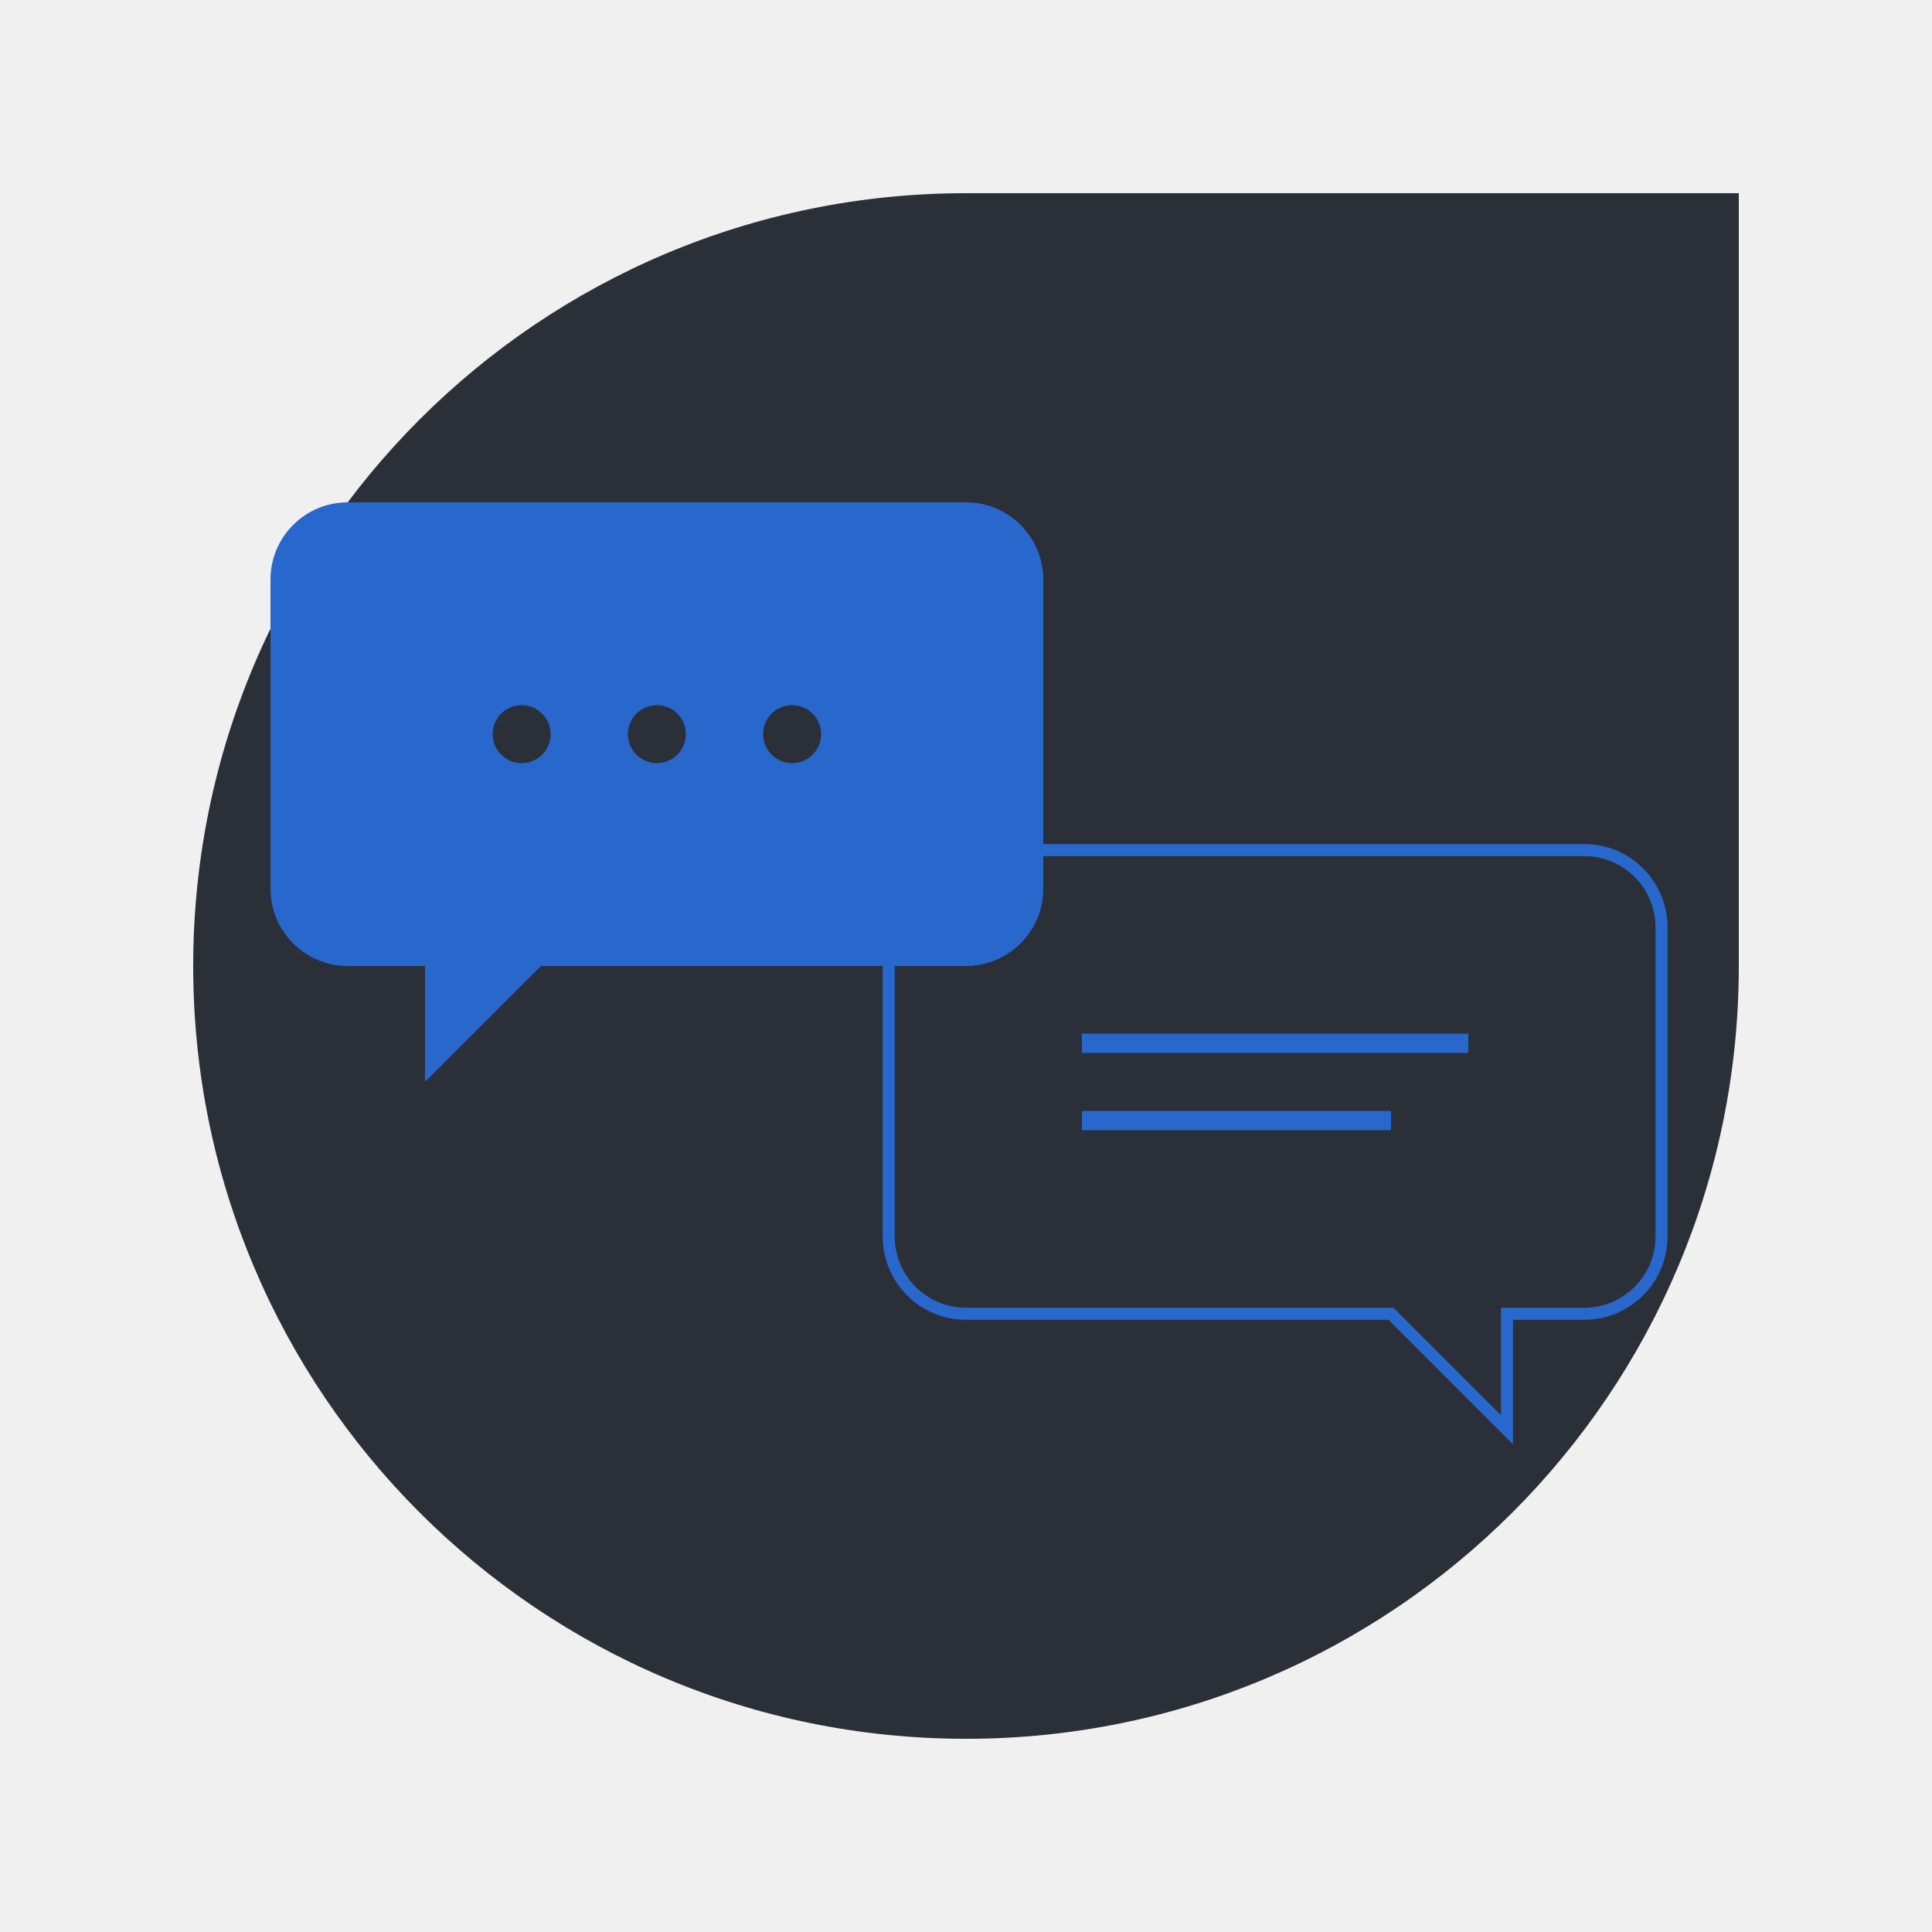
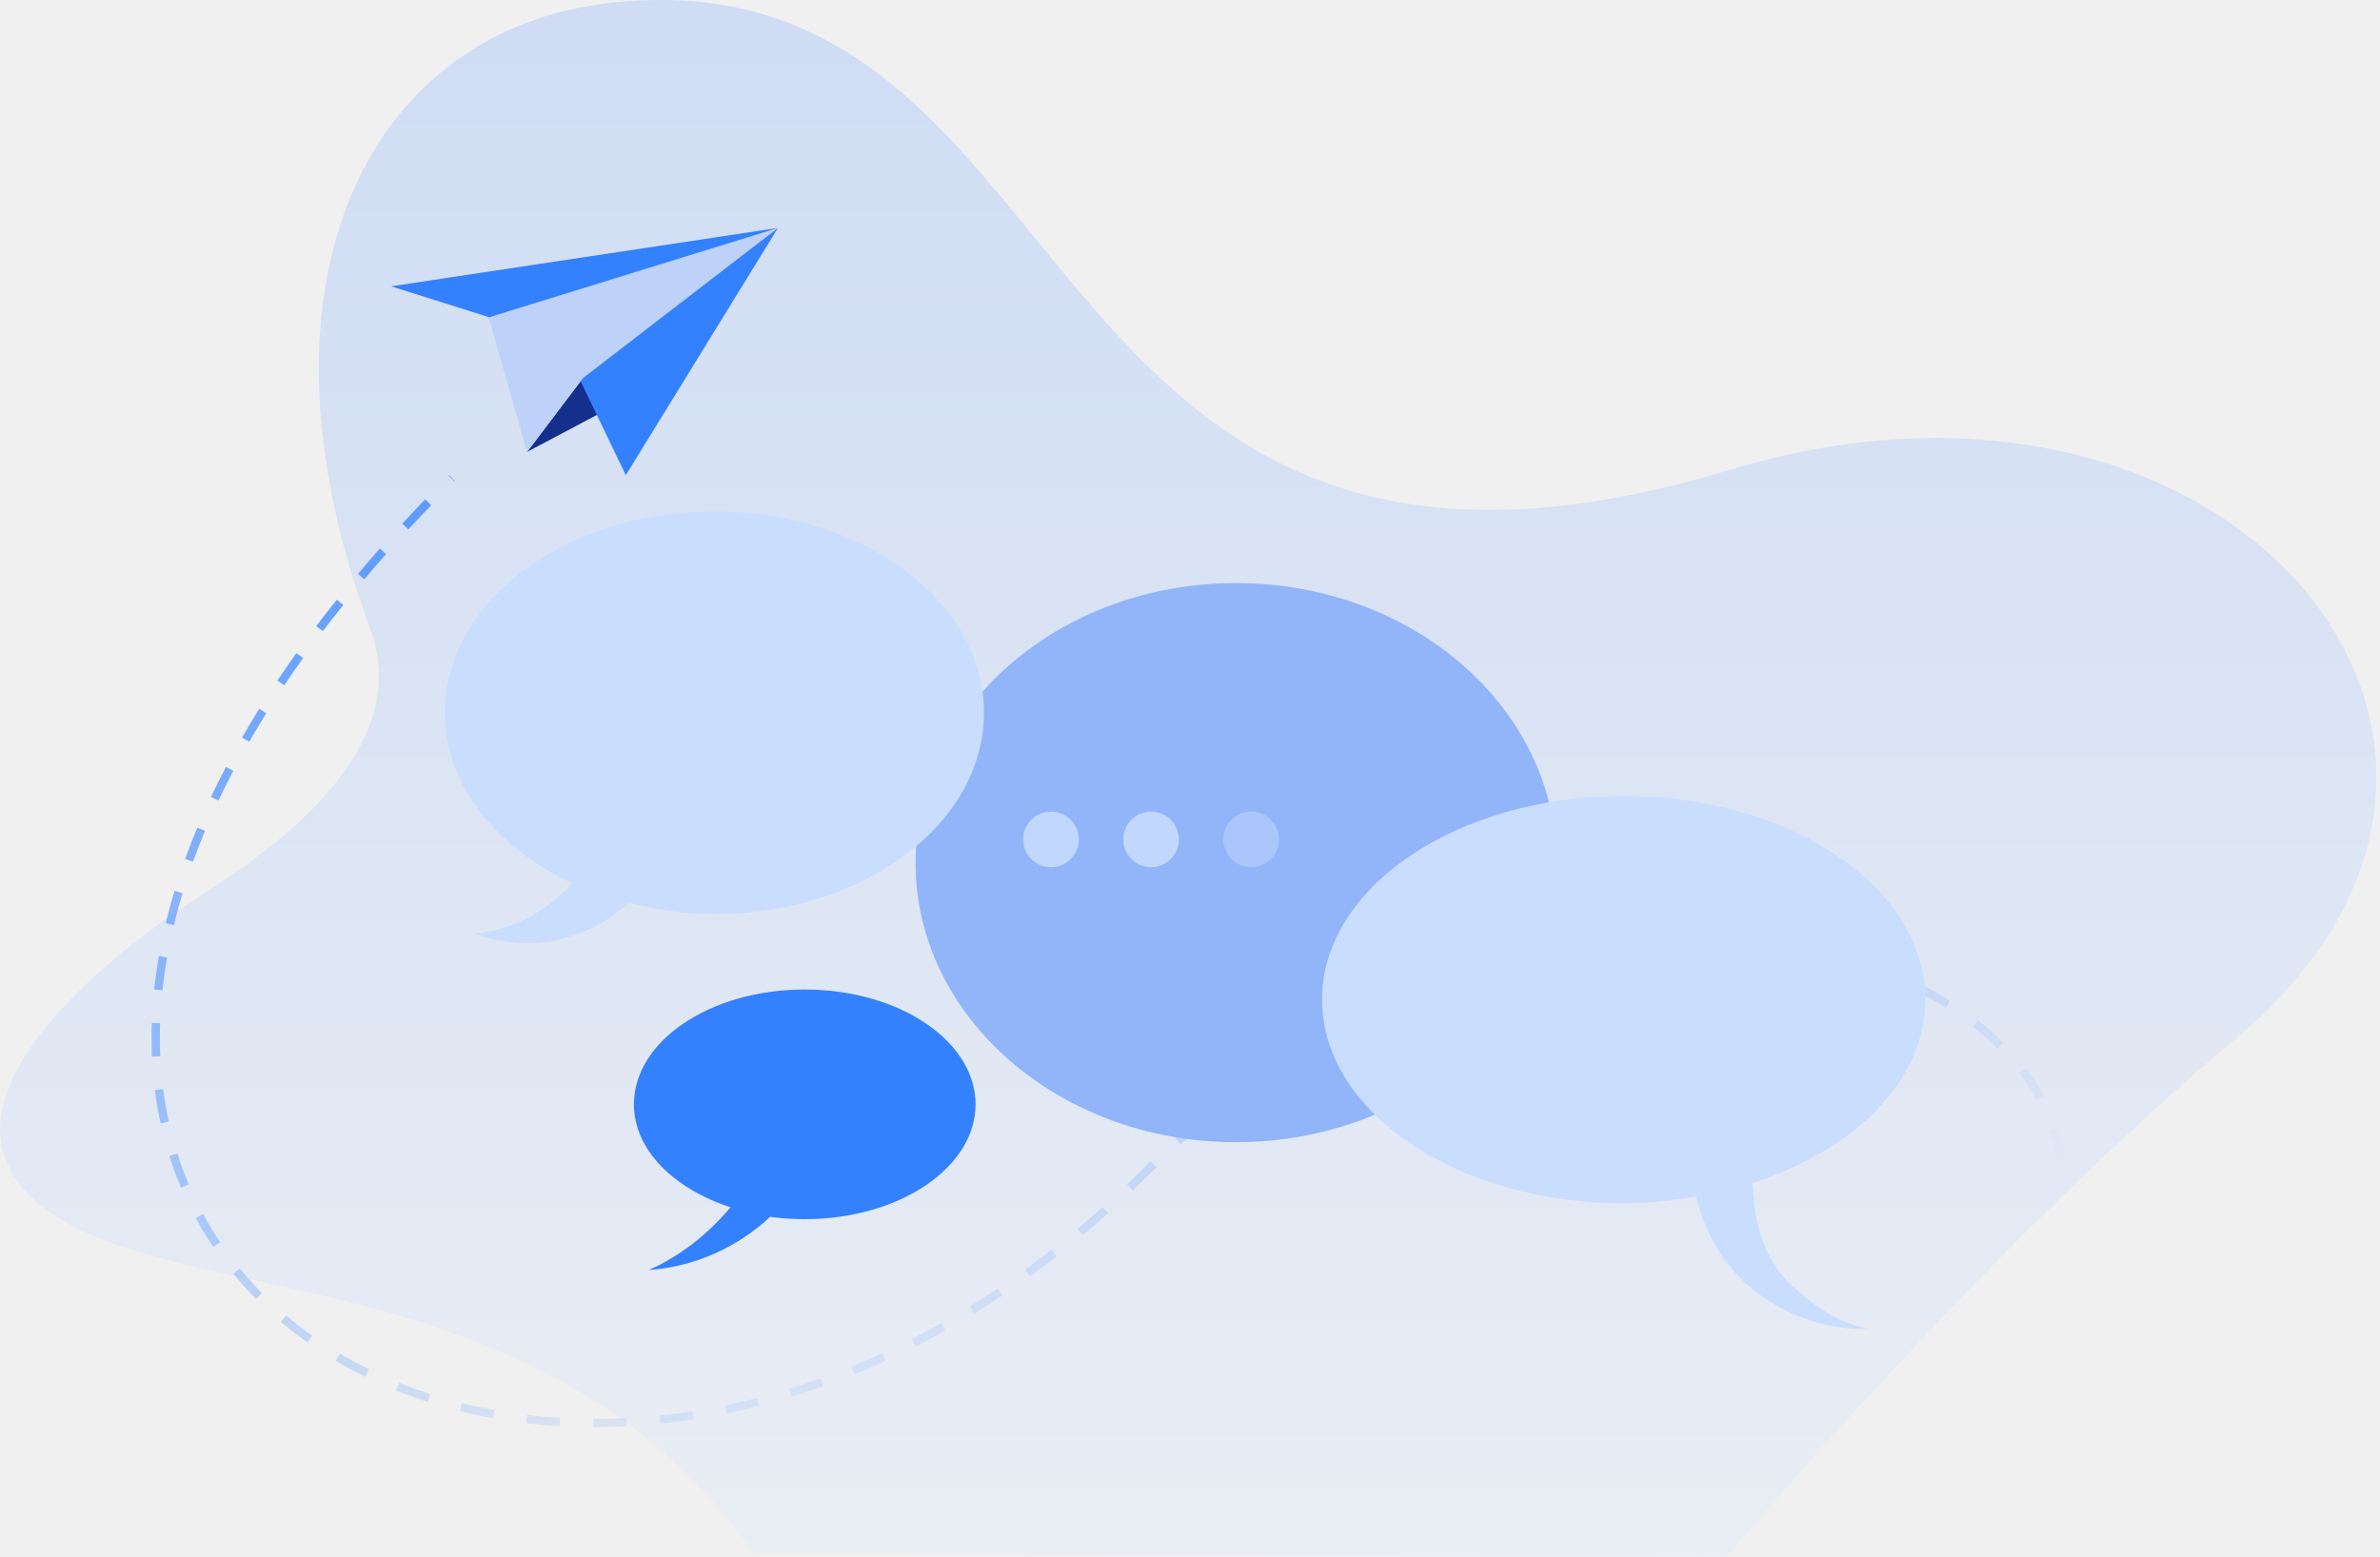
- <svg xmlns="http://www.w3.org/2000/svg" width="200" height="200" fill="none">
-   <path d="M20 100c0-44.183 35.817-80 80-80h80v80c0 44.183-35.817 80-80 80s-80-35.817-80-80Z" fill="#2B2F38" />
-   <path d="M156 136h-.625v-.625H156V136Zm0 12h.625v1.509l-1.067-1.067L156 148Zm-12-12v-.625h.259l.183.183L144 136Zm27.375-40A7.375 7.375 0 0 0 164 88.625v-1.25A8.625 8.625 0 0 1 172.625 96h-1.25Zm0 32V96h1.25v32h-1.25ZM164 135.375a7.375 7.375 0 0 0 7.375-7.375h1.25a8.626 8.626 0 0 1-8.625 8.625v-1.25Zm-8 0h8v1.25h-8v-1.25Zm.625.625v12h-1.25v-12h1.25Zm-1.067 12.442-12-12 .884-.884 12 12-.884.884ZM100 135.375h44v1.25h-44v-1.25ZM92.625 128a7.375 7.375 0 0 0 7.375 7.375v1.25A8.625 8.625 0 0 1 91.375 128h1.25Zm0-32v32h-1.25V96h1.25ZM100 88.625A7.375 7.375 0 0 0 92.625 96h-1.25A8.625 8.625 0 0 1 100 87.375v1.25Zm64 0h-64v-1.25h64v1.25Z" fill="#2867CC" />
-   <path fill-rule="evenodd" clip-rule="evenodd" d="M152 107h-40v2h40v-2Zm-8 8h-32v2h32v-2ZM28 60a8 8 0 0 1 8-8h64a8 8 0 0 1 8 8v32a8 8 0 0 1-8 8H56l-12 12v-12h-8a8 8 0 0 1-8-8V60Zm26 19a3 3 0 1 0 0-6 3 3 0 0 0 0 6Zm14 0a3 3 0 1 0 0-6 3 3 0 0 0 0 6Zm17-3a3 3 0 1 1-6 0 3 3 0 0 1 6 0Z" fill="#2867CC" />
+ <svg xmlns="http://www.w3.org/2000/svg" width="214" height="140" fill="none">
+   <path opacity=".25" d="M18.053 80.55c6.866-4.373 19.22-13.215 15.238-23.982C21.497 24.691 33.578 2.673 54.778.27c44.165-5 36.059 61.558 100.803 41.98 45.266-13.691 76.839 24.972 45.436 51.184-22.6 18.863-45.754 46.567-45.754 46.567l-87.46-.316c-17.813-25.386-48.663-22.213-61.81-29.709-16.431-9.365 5.43-25.205 12.058-29.425" fill="url(#a)" />
+   <path d="m52.416 34.008-5.027 6.64 6.658-3.528-1.63-3.112Z" fill="#152F8C" />
+   <path d="M69.95 20.5 51.992 33.846l4.279 8.89 13.68-22.235Z" fill="#3381FF" />
+   <path d="M69.951 20.5 43.71 27.76l3.68 12.89 5.027-6.641 17.535-13.507Z" fill="#BED1F9" />
+   <path d="m69.951 20.5-34.784 5.253 8.82 2.782L69.952 20.5Z" fill="#3381FF" />
+   <path d="M176 125.643c34-34-30.802-62.387-72.952-20.256C50.36 158.052-27.456 111.059 40.633 43" stroke="url(#b)" stroke-width=".75" stroke-dasharray="3 3" />
+   <path d="M111.137 102.732c15.913 0 28.813-11.257 28.813-25.144 0-13.887-12.9-25.144-28.813-25.144-15.913 0-28.814 11.257-28.814 25.144 0 13.887 12.9 25.144 28.814 25.144Z" fill="#92B5F9" />
+   <path d="M64.236 46C50.85 46 40 54.108 40 64.102c0 6.483 4.596 12.127 11.428 15.325-2.22 2.533-5.382 4.263-8.737 4.543 3.337 1.17 6.5 1.188 9.767-.158 1.503-.629 2.884-1.537 4.09-2.603 2.428.611 4.98 1.013 7.688 1.013 13.384 0 24.235-8.107 24.235-18.12C88.471 54.108 77.621 46 64.235 46Zm108.879 43.907c0-10.117-12.144-18.313-27.118-18.313-14.975 0-27.119 8.196-27.119 18.313 0 10.117 12.144 18.312 27.119 18.312 2.254 0 4.42-.245 6.517-.594.594 2.481 1.73 4.84 3.425 6.744 2.988 3.338 7.496 5.277 11.987 5.155-2.814-.664-4.683-1.957-6.832-3.914-1.957-1.782-2.988-4.421-3.338-7.059-.087-.699-.122-1.433-.192-2.15 9.173-2.935 15.551-9.19 15.551-16.494Z" fill="#C9DDFF" />
+   <path d="M72.36 89C63.866 89 57 93.63 57 99.327c0 4.089 3.565 7.583 8.684 9.261-2.01 2.393-4.508 4.385-7.356 5.644 4.071-.28 7.985-2.027 10.92-4.788.997.14 2.045.21 3.111.21 8.492 0 15.36-4.631 15.36-10.327C87.718 93.63 80.833 89 72.358 89Z" fill="#3381FF" />
+   <circle cx="94.5" cy="75.5" r="2.5" fill="#fff" style="mix-blend-mode:soft-light" />
+   <circle cx="103.5" cy="75.5" r="2.5" fill="#fff" style="mix-blend-mode:soft-light" />
+   <circle cx="112.5" cy="75.5" r="2.5" fill="#fff" fill-opacity=".5" style="mix-blend-mode:soft-light" />
+   <defs>
+     <linearGradient id="a" x1="106.833" y1="0" x2="106.833" y2="140" gradientUnits="userSpaceOnUse">
+       <stop stop-color="#69A0FF" />
+       <stop offset="1" stop-color="#D6E5FF" />
+     </linearGradient>
+     <linearGradient id="b" x1="39.5" y1="43" x2="68.5" y2="140.5" gradientUnits="userSpaceOnUse">
+       <stop stop-color="#5B9AFF" />
+       <stop offset="1" stop-color="#5B9AFF" stop-opacity="0" />
+     </linearGradient>
+   </defs>
</svg>
